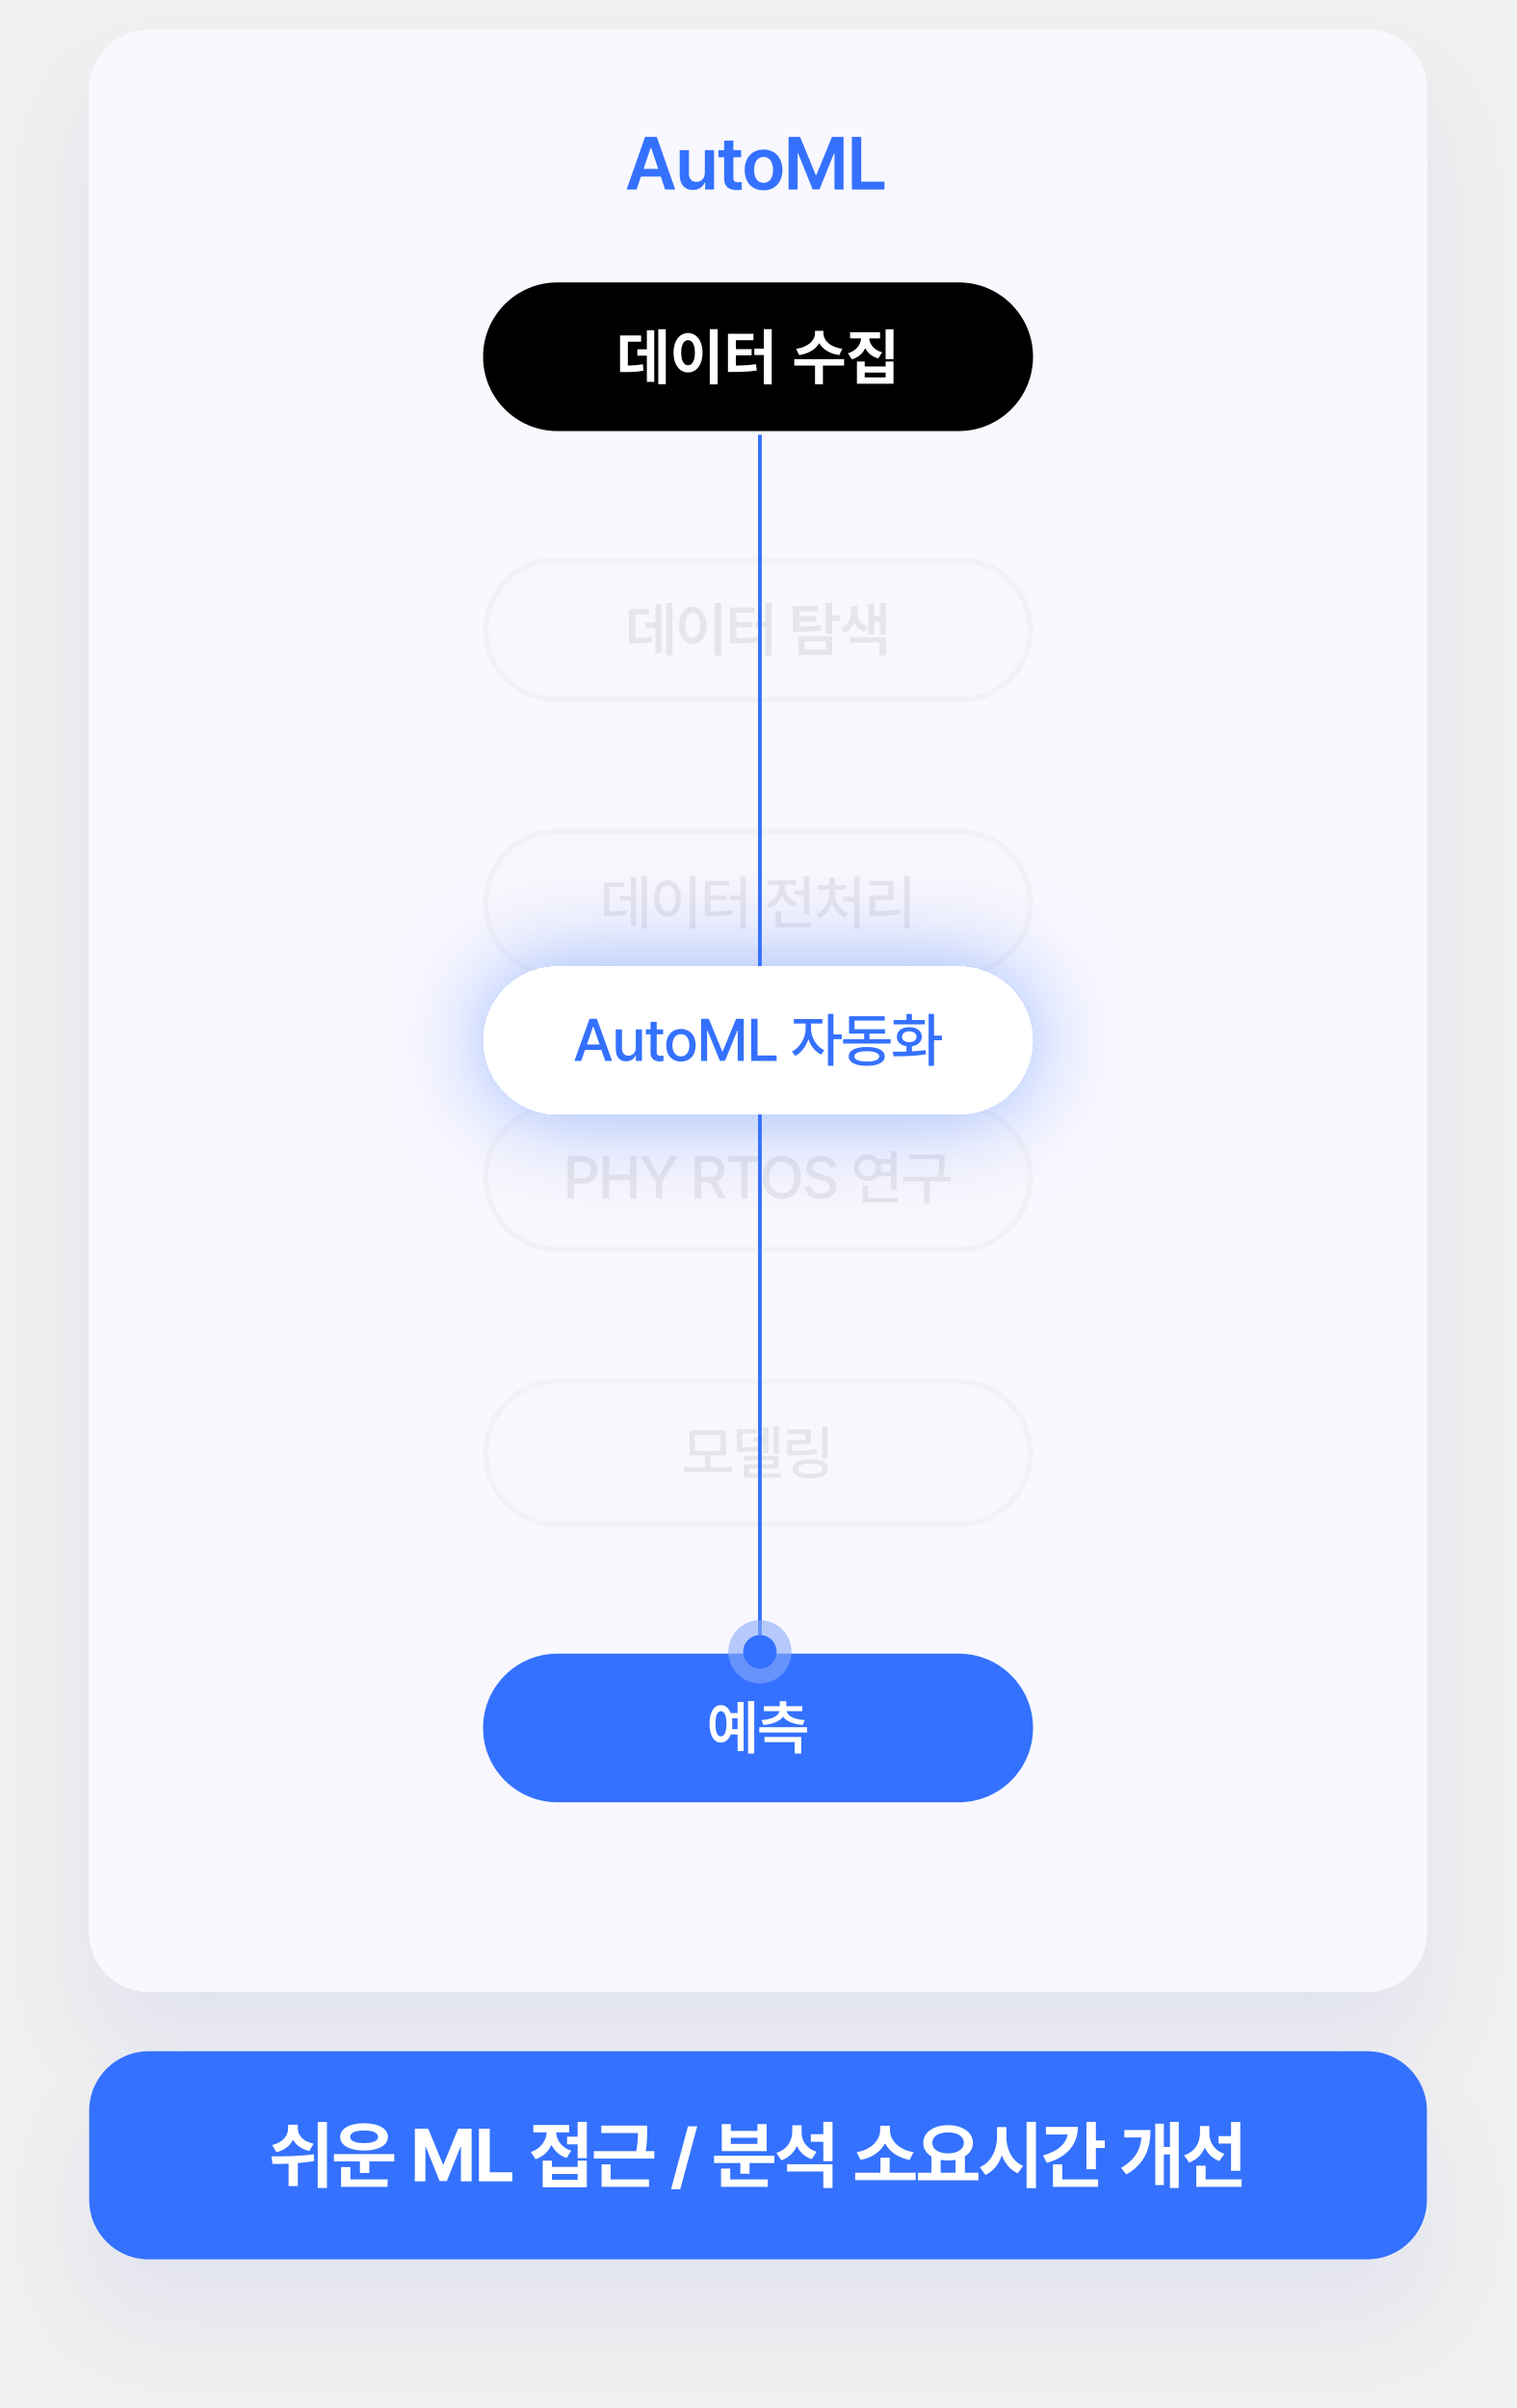
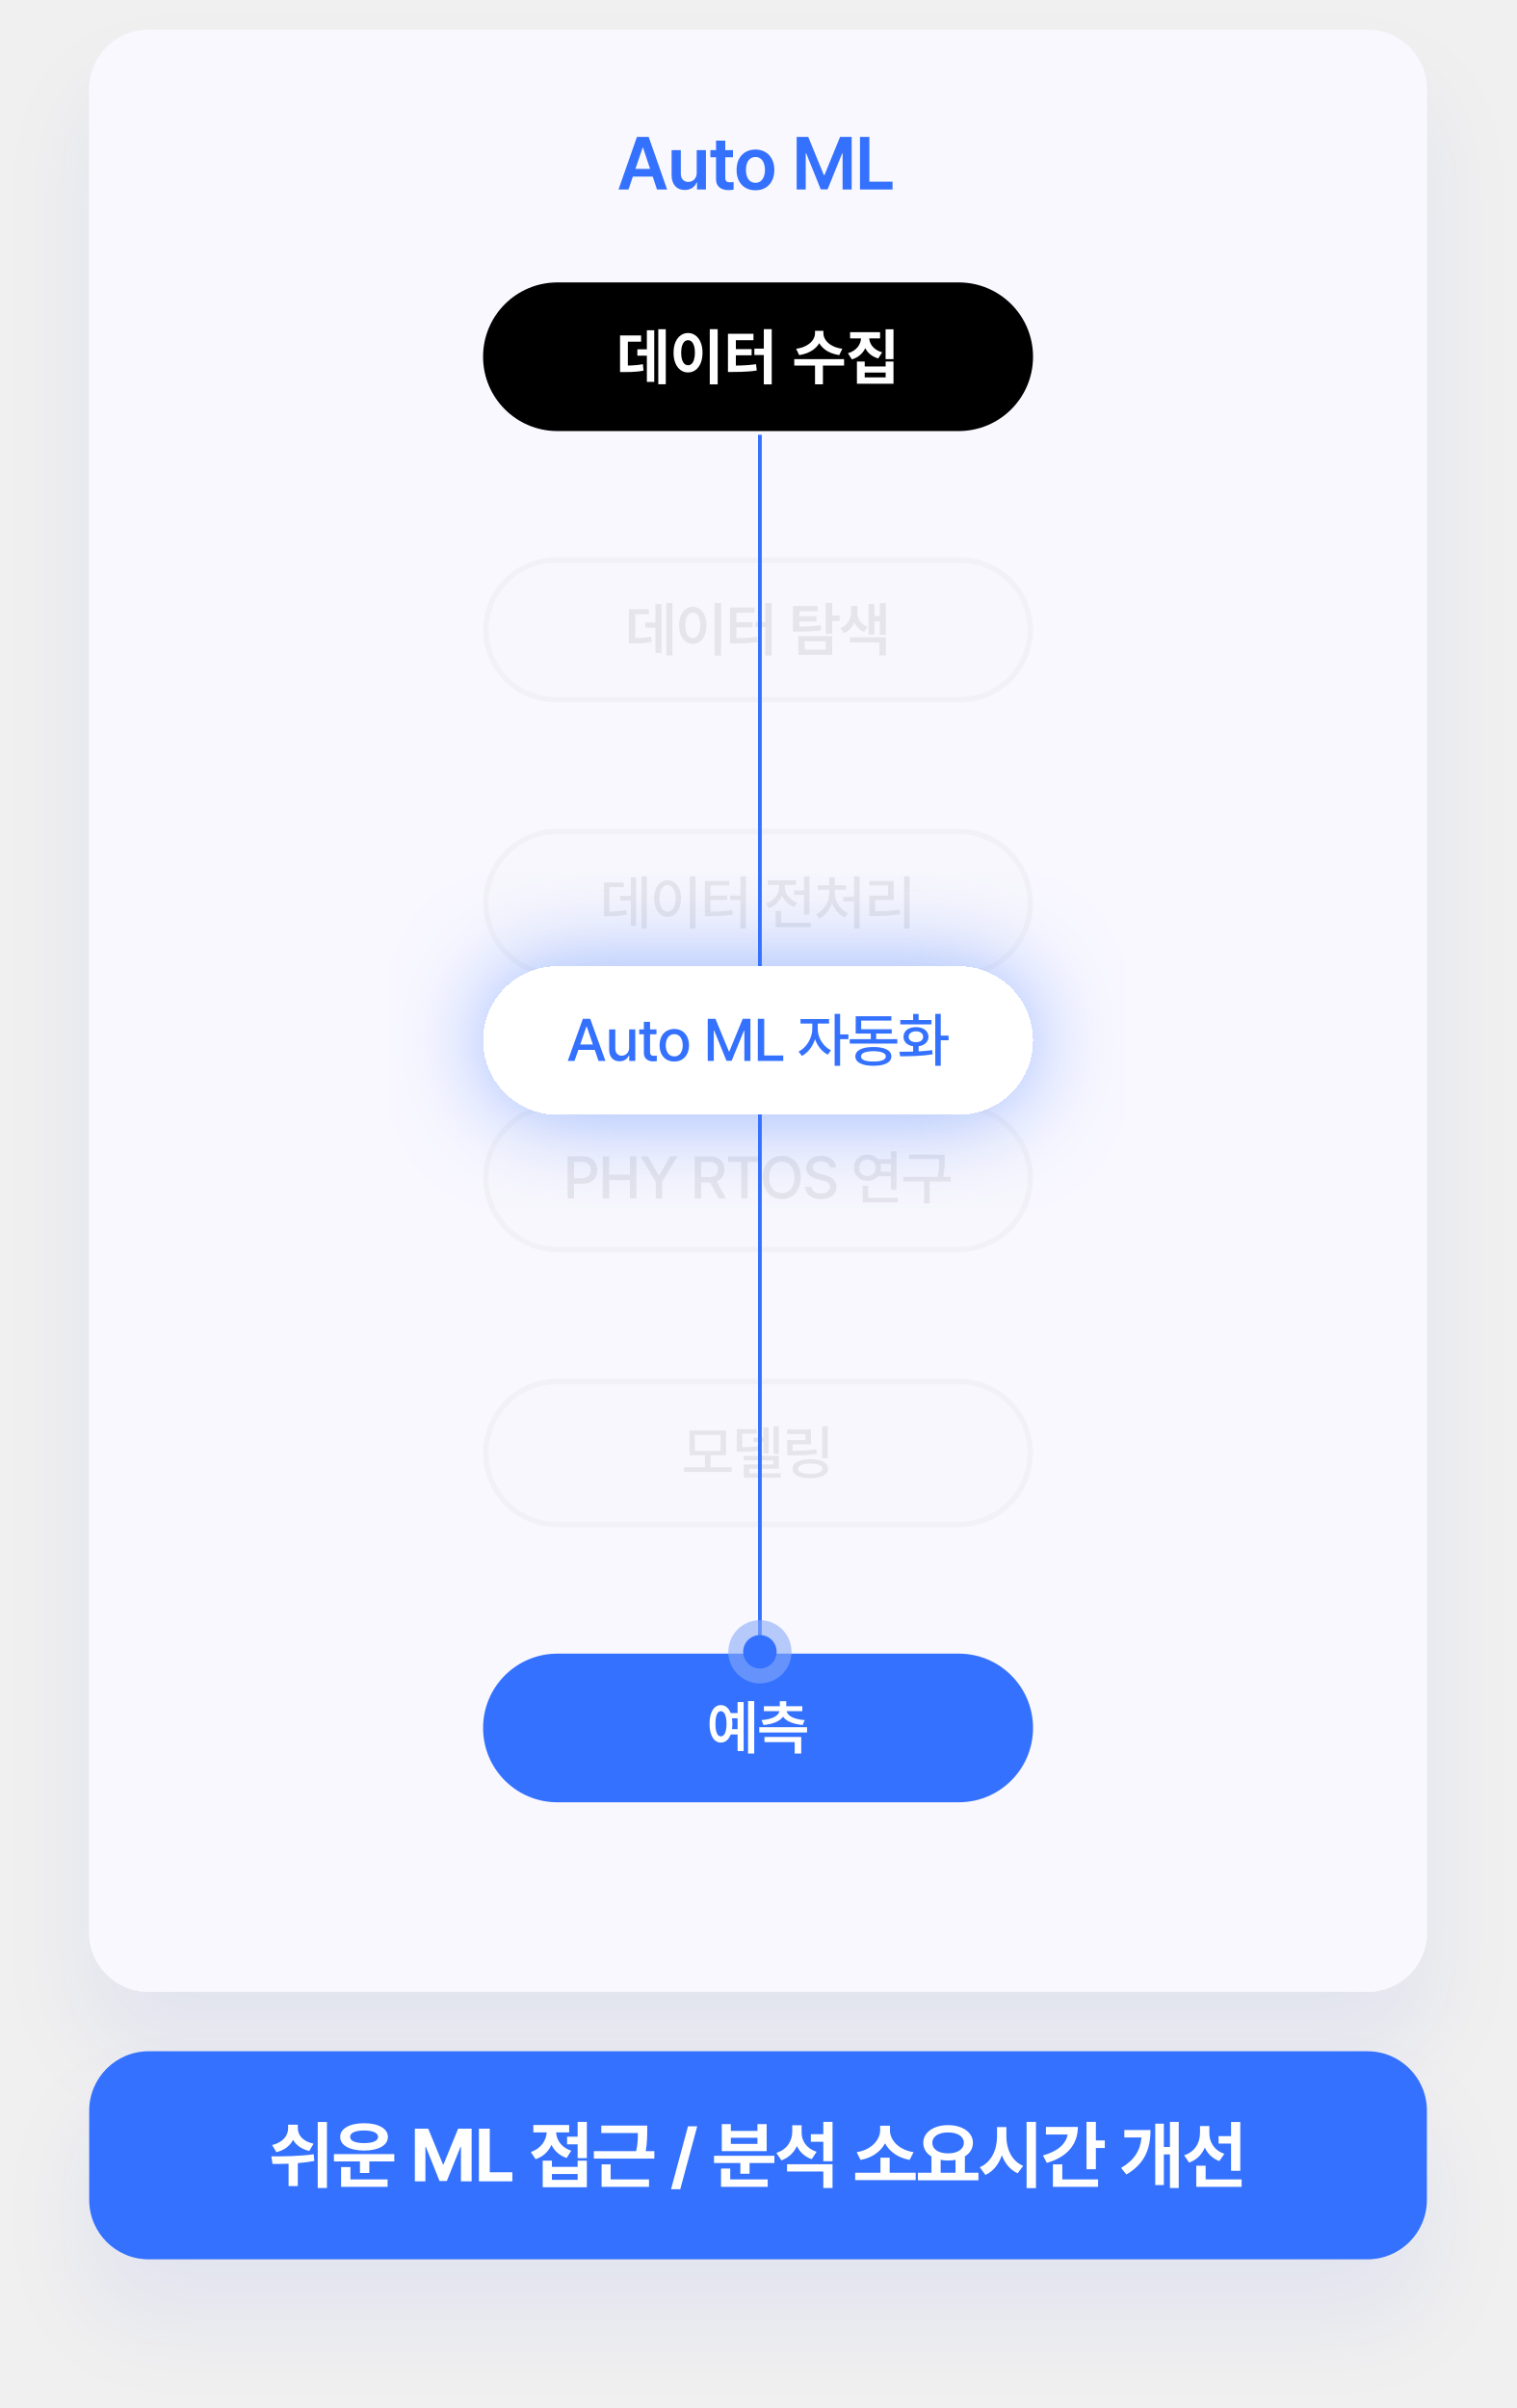
<svg xmlns="http://www.w3.org/2000/svg" width="408" height="648" viewBox="0 0 408 648" fill="none">
  <g filter="url(#filter0_d_410_12)">
    <rect x="24" y="8" width="360" height="528" rx="16" fill="#F9F8FF" />
-     <path d="M171.31 51H168.63L173.59 36.84H176.75L181.71 51H178.99L177.83 47.52H172.49L171.31 51ZM173.19 45.44H177.13L175.23 39.76H175.11L173.19 45.44ZM189.677 46.52V40.4H192.157V51H189.757V49.12H189.637C189.157 50.3 188.057 51.14 186.437 51.12C184.357 51.14 182.917 49.7 182.917 47.16V40.4H185.397V46.76C185.397 48.12 186.217 48.96 187.397 48.96C188.517 48.96 189.677 48.16 189.677 46.52ZM199.438 40.4V42.32H197.358V47.8C197.358 48.84 197.858 49.04 198.478 49.04C198.778 49.06 199.258 49.02 199.598 49V51.04C199.278 51.1 198.798 51.14 198.158 51.16C196.298 51.14 194.858 50.22 194.878 48.24V42.32H193.358V40.4H194.878V37.84H197.358V40.4H199.438ZM205.488 51.2C202.368 51.22 200.388 49.02 200.408 45.76C200.388 42.44 202.368 40.26 205.488 40.24C208.568 40.26 210.548 42.44 210.568 45.76C210.548 49.02 208.568 51.22 205.488 51.2ZM202.928 45.72C202.908 47.68 203.768 49.22 205.488 49.2C207.188 49.22 208.028 47.68 208.048 45.72C208.028 43.78 207.188 42.22 205.488 42.24C203.768 42.22 202.908 43.78 202.928 45.72ZM212.208 36.84H215.328L219.528 47.12H219.688L223.888 36.84H227.008V51H224.568V41.28H224.448L220.528 50.96H218.688L214.768 41.24H214.648V51H212.208V36.84ZM229.25 51V36.84H231.77V48.88H238.01V51H229.25Z" fill="#3471FF" />
+     <path d="M169.128 51H166.448L171.408 36.84H174.568L179.528 51H176.808L175.648 47.52H170.308L169.128 51ZM171.008 45.44H174.948L173.048 39.76H172.928L171.008 45.44ZM187.494 46.52V40.4H189.974V51H187.574V49.12H187.454C186.974 50.3 185.874 51.14 184.254 51.12C182.174 51.14 180.734 49.7 180.734 47.16V40.4H183.214V46.76C183.214 48.12 184.034 48.96 185.214 48.96C186.334 48.96 187.494 48.16 187.494 46.52ZM197.255 40.4V42.32H195.175V47.8C195.175 48.84 195.675 49.04 196.295 49.04C196.595 49.06 197.075 49.02 197.415 49V51.04C197.095 51.1 196.615 51.14 195.975 51.16C194.115 51.14 192.675 50.22 192.695 48.24V42.32H191.175V40.4H192.695V37.84H195.175V40.4H197.255ZM203.305 51.2C200.185 51.22 198.205 49.02 198.225 45.76C198.205 42.44 200.185 40.26 203.305 40.24C206.385 40.26 208.365 42.44 208.385 45.76C208.365 49.02 206.385 51.22 203.305 51.2ZM200.745 45.72C200.725 47.68 201.585 49.22 203.305 49.2C205.005 49.22 205.845 47.68 205.865 45.72C205.845 43.78 205.005 42.22 203.305 42.24C201.585 42.22 200.725 43.78 200.745 45.72ZM214.391 36.84H217.511L221.711 47.12H221.871L226.071 36.84H229.191V51H226.751V41.28H226.631L222.711 50.96H220.871L216.951 41.24H216.831V51H214.391V36.84ZM231.433 51V36.84H233.953V48.88H240.193V51H231.433Z" fill="#3471FF" />
    <g opacity="0.2">
      <rect x="130.75" y="150.75" width="146.5" height="37.5" rx="18.75" fill="#F5F5F5" />
      <rect x="130.75" y="150.75" width="146.5" height="37.5" rx="18.75" stroke="#D9D9D9" stroke-width="1.5" />
      <path d="M180.963 162.264V176.376H179.299V162.264H180.963ZM169.251 173.144V163.928H174.627V165.304H170.947V171.704C172.627 171.688 173.827 171.608 175.203 171.32L175.363 172.76C173.763 173.08 172.355 173.144 170.211 173.144H169.251ZM173.667 168.92V167.512H176.387V162.552H178.019V175.704H176.387V168.92H173.667ZM194.056 162.264V176.408H192.296V162.264H194.056ZM182.76 168.28C182.744 165.24 184.296 163.304 186.44 163.288C188.568 163.304 190.12 165.24 190.12 168.28C190.12 171.352 188.568 173.288 186.44 173.272C184.296 173.288 182.744 171.352 182.76 168.28ZM184.424 168.28C184.424 170.456 185.24 171.72 186.44 171.704C187.624 171.72 188.44 170.456 188.456 168.28C188.44 166.136 187.624 164.856 186.44 164.856C185.24 164.856 184.424 166.136 184.424 168.28ZM207.66 162.264V176.408H205.932V168.76H203.276V167.384H205.932V162.264H207.66ZM196.46 173.144V163.48H203.052V164.888H198.188V167.448H202.508V168.824H198.188V171.736C200.348 171.704 201.948 171.64 203.756 171.352L203.948 172.728C201.884 173.064 200.076 173.144 197.548 173.144H196.46ZM219.988 163.096V164.504H215.124V165.816H219.7V167.224H215.124V168.6C217.556 168.6 219.092 168.536 220.82 168.216L221.012 169.592C219.076 169.928 217.396 169.976 214.516 169.976H213.396V163.096H219.988ZM214.836 176.216V171.192H223.956V176.216H214.836ZM216.532 174.808H222.228V172.568H216.532V174.808ZM222.196 170.552V162.264H223.956V165.624H225.94V167.096H223.956V170.552H222.196ZM230.744 164.824C230.728 166.408 231.608 167.96 233.464 168.696L232.536 170.04C231.288 169.544 230.408 168.616 229.896 167.48C229.384 168.744 228.456 169.816 227.128 170.392L226.2 169.048C228.136 168.216 229.048 166.424 229.048 164.824V163.096H230.744V164.824ZM228.728 172.888V171.512H238.392V176.376H236.664V172.888H228.728ZM233.72 170.744V162.52H235.32V165.784H236.76V162.296H238.392V170.808H236.76V167.224H235.32V170.744H233.72Z" fill="#999999" />
    </g>
    <g opacity="0.2">
      <rect x="130.75" y="223.75" width="146.5" height="38.5" rx="19.25" fill="#F5F5F5" />
      <rect x="130.75" y="223.75" width="146.5" height="38.5" rx="19.25" stroke="#D9D9D9" stroke-width="1.5" />
      <path d="M174.066 235.828V249.812H172.626V235.828H174.066ZM162.546 246.548V237.492H167.858V238.708H163.986V245.3C165.826 245.284 167.042 245.204 168.498 244.884L168.626 246.132C167.026 246.468 165.65 246.532 163.474 246.548H162.546ZM166.898 242.324V241.108H169.778V236.116H171.186V249.14H169.778V242.324H166.898ZM187.159 235.828V249.844H185.655V235.828H187.159ZM176.023 241.78C176.023 238.788 177.543 236.884 179.639 236.884C181.735 236.884 183.271 238.788 183.255 241.78C183.271 244.804 181.735 246.708 179.639 246.708C177.543 246.708 176.023 244.804 176.023 241.78ZM177.463 241.78C177.463 244.004 178.359 245.38 179.639 245.364C180.935 245.38 181.831 244.004 181.815 241.78C181.831 239.588 180.935 238.212 179.639 238.196C178.359 238.212 177.463 239.588 177.463 241.78ZM200.731 235.828V249.844H199.259V242.196H196.475V241.012H199.259V235.828H200.731ZM189.691 246.548V237.076H196.251V238.292H191.195V241.012H195.643V242.196H191.195V245.332C193.547 245.316 195.163 245.236 197.019 244.916L197.179 246.132C195.147 246.452 193.387 246.532 190.779 246.548H189.691ZM217.825 235.828V246.1H216.353V240.82H213.665V239.636H216.353V235.828H217.825ZM206.145 243.156C208.321 242.436 209.649 240.596 209.665 238.676V238.132H206.625V236.916H214.177V238.132H211.169V238.676C211.153 240.42 212.417 242.164 214.529 242.868L213.761 244.052C212.193 243.508 211.041 242.388 210.433 240.996C209.825 242.548 208.593 243.78 206.913 244.372L206.145 243.156ZM208.737 249.524V245.172H210.209V248.34H218.177V249.524H208.737ZM231.333 235.828V249.844H229.861V242.58H226.981V241.364H229.861V235.828H231.333ZM219.653 246.004C221.781 245.028 223.157 242.628 223.173 240.34V239.412H220.037V238.228H223.173V236.116H224.645V238.228H227.685V239.412H224.645V240.34C224.629 242.548 226.053 244.804 228.197 245.748L227.365 246.9C225.765 246.196 224.533 244.724 223.909 242.98C223.301 244.836 222.085 246.404 220.485 247.156L219.653 246.004ZM244.777 235.828V249.844H243.305V235.828H244.777ZM233.929 238.292V237.076H240.489V242.196H235.497V245.268C237.769 245.252 239.753 245.156 242.089 244.756L242.217 246.004C239.737 246.404 237.625 246.5 235.145 246.484H233.961V241.012H238.985V238.292H233.929Z" fill="#999999" />
    </g>
    <g opacity="0.2">
      <rect x="130.75" y="297.75" width="146.5" height="38.5" rx="19.25" fill="#F5F5F5" />
      <rect x="130.75" y="297.75" width="146.5" height="38.5" rx="19.25" stroke="#D9D9D9" stroke-width="1.5" />
      <path d="M152.752 322.5V311.172H156.784C159.424 311.188 160.72 312.772 160.72 314.852C160.72 316.948 159.408 318.532 156.784 318.532H154.48V322.5H152.752ZM154.48 317.06H156.624C158.288 317.06 158.976 316.132 158.992 314.852C158.976 313.572 158.288 312.66 156.624 312.676H154.48V317.06ZM162.198 322.5V311.172H163.926V316.1H169.526V311.172H171.254V322.5H169.526V317.572H163.926V322.5H162.198ZM172.373 311.172H174.325L177.269 316.324H177.397L180.341 311.172H182.293L178.197 318.052V322.5H176.469V318.052L172.373 311.172ZM186.972 322.5V311.172H191.004C193.644 311.188 194.94 312.644 194.94 314.724C194.94 316.244 194.252 317.412 192.86 317.924L195.356 322.5H193.404L191.084 318.212H191.004H188.7V322.5H186.972ZM188.7 316.74H190.844C192.508 316.74 193.196 316.004 193.212 314.724C193.196 313.46 192.508 312.66 190.844 312.676H188.7V316.74ZM195.935 312.676V311.172H204.703V312.676H201.183V322.5H199.487V312.676H195.935ZM215.484 316.836C215.484 320.468 213.324 322.66 210.396 322.66C207.452 322.66 205.292 320.452 205.276 316.836C205.292 313.22 207.452 311.028 210.396 311.044C213.324 311.028 215.484 313.22 215.484 316.836ZM207.004 316.836C207.004 319.588 208.444 321.076 210.396 321.092C212.332 321.076 213.788 319.588 213.788 316.836C213.788 314.1 212.332 312.596 210.396 312.612C208.444 312.596 207.004 314.1 207.004 316.836ZM223.297 314.18C223.169 313.124 222.257 312.516 220.961 312.516C219.569 312.516 218.689 313.22 218.689 314.18C218.689 315.252 219.857 315.668 220.737 315.908L221.857 316.196C223.297 316.532 225.105 317.332 225.089 319.364C225.105 321.284 223.569 322.692 220.897 322.692C218.369 322.692 216.785 321.428 216.673 319.364H218.401C218.497 320.596 219.585 321.188 220.897 321.188C222.353 321.188 223.393 320.452 223.393 319.364C223.393 318.356 222.465 317.956 221.249 317.636L219.937 317.284C218.097 316.788 216.977 315.86 216.961 314.276C216.977 312.324 218.705 311.028 220.993 311.044C223.297 311.028 224.897 312.34 224.961 314.18H223.297ZM241.256 309.828V320.164H239.784V316.516H236.28C235.624 317.3 234.616 317.78 233.448 317.796C231.352 317.78 229.784 316.308 229.8 314.244C229.784 312.18 231.352 310.708 233.448 310.692C234.6 310.708 235.592 311.172 236.264 311.94H239.784V309.828H241.256ZM231.208 314.244C231.192 315.572 232.136 316.468 233.448 316.484C234.712 316.468 235.672 315.572 235.688 314.244C235.672 312.932 234.712 312.02 233.448 312.004C232.136 312.02 231.192 312.932 231.208 314.244ZM232.168 323.524V319.076H233.64V322.34H241.608V323.524H232.168ZM236.936 313.156C237.032 313.492 237.096 313.86 237.096 314.244C237.096 314.612 237.032 314.964 236.936 315.3H239.784V313.156H236.936ZM254.22 310.724V311.94C254.22 313.252 254.22 314.708 253.836 316.708H255.852V317.924H250.188V323.844H248.684V317.924H243.084V316.708H252.332C252.748 314.724 252.748 313.252 252.748 311.94V311.908H244.652V310.724H254.22Z" fill="#999999" />
    </g>
    <g opacity="0.2">
      <rect x="130.75" y="371.75" width="146.5" height="38.5" rx="19.25" fill="#F5F5F5" />
      <rect x="130.75" y="371.75" width="146.5" height="38.5" rx="19.25" stroke="#D9D9D9" stroke-width="1.5" />
      <path d="M196.922 394.836V396.084H184.09V394.836H189.722V391.604H185.562V384.948H195.386V391.604H191.194V394.836H196.922ZM187.002 390.452H193.914V386.132H187.002V390.452ZM209.598 383.828V391.252H208.19V383.828H209.598ZM198.27 390.644V384.596H203.646V385.78H199.742V389.46C201.534 389.444 202.782 389.396 204.254 389.108L204.318 390.324C202.702 390.612 201.342 390.66 199.166 390.644H198.27ZM200.158 397.652V394.1H208.158V392.98H200.158V391.796H209.598V395.22H201.63V396.468H210.078V397.652H200.158ZM202.782 388.02V386.868H205.438V384.116H206.846V391.156H205.438V388.02H202.782ZM222.722 383.828V392.404H221.25V383.828H222.722ZM211.81 385.908V384.692H218.242V388.66H213.282V390.42C215.746 390.42 217.538 390.324 219.682 390.004L219.874 391.22C217.57 391.572 215.666 391.636 213.026 391.636H211.842V387.54H216.77V385.908H211.81ZM213.282 395.252C213.282 393.62 215.074 392.676 218.05 392.692C221.01 392.676 222.818 393.62 222.818 395.252C222.818 396.868 221.01 397.812 218.05 397.812C215.074 397.812 213.282 396.868 213.282 395.252ZM214.754 395.252C214.754 396.132 215.97 396.628 218.05 396.628C220.114 396.628 221.33 396.132 221.346 395.252C221.33 394.356 220.114 393.86 218.05 393.844C215.97 393.86 214.754 394.356 214.754 395.252Z" fill="#999999" />
    </g>
    <line x1="204.5" y1="117" x2="204.5" y2="446" stroke="#3471FF" />
    <rect x="130" y="76" width="148" height="40" rx="20" fill="black" />
    <path d="M177.152 88.592H179.168V103.408H177.152V88.592ZM171.52 94H174.96V95.712H171.52V94ZM174.08 88.864H176.064V102.768H174.08V88.864ZM166.864 98.384H167.904C168.598 98.384 169.227 98.373 169.792 98.352C170.368 98.331 170.912 98.293 171.424 98.24C171.947 98.187 172.475 98.107 173.008 98L173.184 99.728C172.63 99.845 172.086 99.931 171.552 99.984C171.019 100.037 170.454 100.075 169.856 100.096C169.27 100.117 168.619 100.128 167.904 100.128H166.864V98.384ZM166.864 90.272H172.528V91.952H168.96V99.12H166.864V90.272ZM191.007 88.576H193.135V103.44H191.007V88.576ZM185.151 89.616C185.908 89.616 186.58 89.835 187.167 90.272C187.754 90.699 188.212 91.312 188.543 92.112C188.884 92.901 189.055 93.835 189.055 94.912C189.055 96 188.884 96.944 188.543 97.744C188.212 98.533 187.754 99.147 187.167 99.584C186.58 100.011 185.908 100.224 185.151 100.224C184.404 100.224 183.738 100.011 183.151 99.584C182.564 99.147 182.1 98.533 181.759 97.744C181.428 96.944 181.263 96 181.263 94.912C181.263 93.835 181.428 92.901 181.759 92.112C182.1 91.312 182.564 90.699 183.151 90.272C183.738 89.835 184.404 89.616 185.151 89.616ZM185.151 91.552C184.788 91.552 184.468 91.68 184.191 91.936C183.914 92.192 183.695 92.571 183.535 93.072C183.386 93.563 183.311 94.176 183.311 94.912C183.311 95.637 183.386 96.256 183.535 96.768C183.695 97.269 183.914 97.648 184.191 97.904C184.468 98.16 184.788 98.288 185.151 98.288C185.524 98.288 185.85 98.16 186.127 97.904C186.404 97.648 186.618 97.269 186.767 96.768C186.927 96.256 187.007 95.637 187.007 94.912C187.007 94.176 186.927 93.563 186.767 93.072C186.618 92.571 186.404 92.192 186.127 91.936C185.85 91.68 185.524 91.552 185.151 91.552ZM205.55 88.576H207.678V103.44H205.55V88.576ZM203.006 93.808H205.806V95.536H203.006V93.808ZM195.902 98.384H197.102C197.923 98.384 198.68 98.373 199.374 98.352C200.078 98.331 200.76 98.293 201.422 98.24C202.083 98.187 202.76 98.112 203.454 98.016L203.662 99.696C202.947 99.813 202.243 99.899 201.55 99.952C200.867 100.005 200.163 100.043 199.438 100.064C198.712 100.085 197.934 100.096 197.102 100.096H195.902V98.384ZM195.902 89.824H202.766V91.552H198.03V98.912H195.902V89.824ZM197.534 93.952H202.27V95.616H197.534V93.952ZM219.33 89.024H221.186V89.728C221.186 90.293 221.096 90.843 220.914 91.376C220.744 91.899 220.488 92.389 220.146 92.848C219.805 93.307 219.389 93.717 218.898 94.08C218.408 94.443 217.837 94.752 217.186 95.008C216.546 95.253 215.842 95.44 215.074 95.568L214.242 93.856C214.925 93.771 215.533 93.627 216.066 93.424C216.61 93.221 217.085 92.981 217.49 92.704C217.906 92.427 218.248 92.123 218.514 91.792C218.781 91.461 218.984 91.12 219.122 90.768C219.261 90.416 219.33 90.069 219.33 89.728V89.024ZM219.73 89.024H221.586V89.728C221.586 90.069 221.656 90.416 221.794 90.768C221.933 91.12 222.136 91.461 222.402 91.792C222.669 92.123 223.005 92.427 223.41 92.704C223.826 92.981 224.301 93.221 224.834 93.424C225.378 93.627 225.992 93.771 226.674 93.856L225.842 95.568C225.064 95.44 224.354 95.253 223.714 95.008C223.074 94.752 222.509 94.443 222.018 94.08C221.528 93.707 221.112 93.291 220.77 92.832C220.429 92.373 220.168 91.883 219.986 91.36C219.816 90.837 219.73 90.293 219.73 89.728V89.024ZM219.33 97.984H221.458V103.424H219.33V97.984ZM213.746 96.64H227.154V98.368H213.746V96.64ZM231.729 89.872H233.473V90.784C233.473 91.669 233.318 92.512 233.009 93.312C232.71 94.112 232.246 94.805 231.617 95.392C230.998 95.979 230.209 96.421 229.249 96.72L228.193 95.056C228.812 94.875 229.34 94.635 229.777 94.336C230.225 94.027 230.593 93.685 230.881 93.312C231.169 92.928 231.382 92.523 231.521 92.096C231.66 91.659 231.729 91.221 231.729 90.784V89.872ZM232.177 89.872H233.905V90.784C233.905 91.2 233.974 91.611 234.113 92.016C234.252 92.411 234.46 92.789 234.737 93.152C235.025 93.515 235.388 93.84 235.825 94.128C236.262 94.405 236.785 94.635 237.393 94.816L236.337 96.464C235.409 96.187 234.636 95.771 234.017 95.216C233.398 94.651 232.934 93.984 232.625 93.216C232.326 92.448 232.177 91.637 232.177 90.784V89.872ZM228.769 89.392H236.833V91.072H228.769V89.392ZM238.321 88.608H240.449V96.64H238.321V88.608ZM230.609 97.28H232.705V98.624H238.337V97.28H240.449V103.264H230.609V97.28ZM232.705 100.256V101.552H238.337V100.256H232.705Z" fill="white" />
    <rect x="130" y="445" width="148" height="40" rx="20" fill="#3471FF" />
    <path d="M202.972 457.764V471.876H201.308V457.764H202.972ZM190.94 463.876C190.94 460.772 192.14 458.836 193.98 458.852C195.18 458.836 196.108 459.62 196.636 460.996H198.492V458.02H200.124V471.204H198.492V466.756H196.636C196.124 468.148 195.18 468.932 193.98 468.932C192.14 468.932 190.94 466.996 190.94 463.876ZM192.54 463.876C192.524 466.084 193.068 467.268 193.98 467.268C194.924 467.268 195.5 466.084 195.516 463.876C195.5 461.668 194.924 460.468 193.98 460.484C193.068 460.468 192.524 461.668 192.54 463.876ZM196.988 462.404C197.052 462.852 197.084 463.348 197.084 463.876C197.084 464.388 197.052 464.868 196.988 465.316H198.492V462.404H196.988ZM217.184 464.804V466.212H204.32V464.804H217.184ZM204.928 462.884C207.872 462.676 209.536 461.7 209.744 460.484H205.568V459.14H209.856V457.796H211.584V459.14H215.904V460.484H211.696C211.904 461.7 213.568 462.676 216.544 462.884L216 464.196C213.472 463.988 211.6 463.204 210.736 461.972C209.84 463.204 207.968 463.988 205.472 464.196L204.928 462.884ZM205.728 468.804V467.428H215.616V471.876H213.856V468.804H205.728Z" fill="white" />
    <g filter="url(#filter1_d_410_12)">
      <rect x="130" y="260" width="148" height="40" rx="20" fill="white" shape-rendering="crispEdges" />
-       <path d="M156.404 285.5H154.58L158.644 274.172H160.628L164.724 285.5H162.868L161.844 282.524H157.428L156.404 285.5ZM157.94 281.084H161.348L159.7 276.252H159.604L157.94 281.084ZM171.09 281.98V277.02H172.754V285.5H171.122V284.028H171.026C170.642 284.94 169.778 285.612 168.498 285.596C166.866 285.612 165.714 284.508 165.714 282.396V277.02H167.378V282.204C167.378 283.356 168.082 284.092 169.106 284.092C170.018 284.092 171.09 283.42 171.09 281.98ZM178.456 277.02V278.332H176.728V283.004C176.712 283.964 177.192 284.124 177.72 284.124C177.976 284.14 178.344 284.108 178.552 284.092V285.532C178.344 285.58 177.992 285.612 177.528 285.628C176.216 285.612 175.048 284.892 175.064 283.356V278.332H173.816V277.02H175.064V274.972H176.728V277.02H178.456ZM183.252 285.66C180.852 285.676 179.284 283.916 179.284 281.308C179.284 278.652 180.852 276.908 183.252 276.892C185.636 276.908 187.204 278.652 187.22 281.308C187.204 283.916 185.636 285.676 183.252 285.66ZM180.948 281.308C180.964 282.908 181.7 284.284 183.252 284.284C184.788 284.284 185.524 282.908 185.524 281.308C185.524 279.676 184.788 278.284 183.252 278.3C181.7 278.284 180.964 279.676 180.948 281.308ZM188.664 274.172H190.744L194.36 282.94H194.488L198.072 274.172H200.152V285.5H198.52V277.34H198.424L195.096 285.468H193.72L190.392 277.308H190.296V285.5H188.664V274.172ZM202.14 285.5V274.172H203.868V284.028H208.988V285.5H202.14ZM218.272 276.956C218.256 279.164 219.712 281.628 221.824 282.62L220.992 283.804C219.408 283.052 218.176 281.468 217.536 279.644C216.896 281.644 215.584 283.356 213.984 284.156L213.12 282.972C215.232 281.964 216.784 279.324 216.8 276.956V275.452H213.632V274.236H221.312V275.452H218.272V276.956ZM222.816 286.812V272.828H224.288V278.364H226.528V279.644H224.288V286.812H222.816ZM239.684 279.644V280.828H226.884V279.644H232.548V278.14H228.484V273.468H238.084V274.652H229.956V276.956H238.18V278.14H233.988V279.644H239.684ZM228.388 284.284C228.404 282.652 230.228 281.74 233.252 281.756C236.276 281.74 238.084 282.652 238.084 284.284C238.084 285.9 236.276 286.812 233.252 286.812C230.228 286.812 228.404 285.9 228.388 284.284ZM229.924 284.284C229.892 285.18 231.124 285.676 233.252 285.66C235.38 285.676 236.596 285.18 236.612 284.284C236.596 283.404 235.38 282.892 233.252 282.876C231.124 282.892 229.892 283.404 229.924 284.284ZM251.368 272.828V278.684H253.48V279.932H251.368V286.812H249.896V272.828H251.368ZM240.232 283.036C241.336 283.036 242.616 283.02 243.944 282.988V281.548C242.36 281.324 241.336 280.364 241.352 279.004C241.336 277.436 242.696 276.396 244.712 276.412C246.68 276.396 248.056 277.436 248.072 279.004C248.056 280.38 247 281.34 245.416 281.548V282.924C246.648 282.86 247.896 282.748 249.064 282.588L249.192 283.708C246.152 284.22 242.872 284.252 240.456 284.252L240.232 283.036ZM240.488 275.676V274.492H243.944V272.86H245.416V274.492H248.872V275.676H240.488ZM242.728 279.004C242.744 279.9 243.528 280.46 244.712 280.444C245.864 280.46 246.648 279.9 246.632 279.004C246.648 278.124 245.864 277.548 244.712 277.532C243.528 277.548 242.744 278.124 242.728 279.004Z" fill="#3471FF" />
+       <path d="M154.61 285.5H152.786L156.85 274.172H158.834L162.93 285.5H161.074L160.05 282.524H155.634L154.61 285.5ZM156.146 281.084H159.554L157.906 276.252H157.81L156.146 281.084ZM169.297 281.98V277.02H170.961V285.5H169.329V284.028H169.233C168.849 284.94 167.985 285.612 166.705 285.596C165.073 285.612 163.921 284.508 163.921 282.396V277.02H165.585V282.204C165.585 283.356 166.289 284.092 167.313 284.092C168.225 284.092 169.297 283.42 169.297 281.98ZM176.663 277.02V278.332H174.935V283.004C174.919 283.964 175.399 284.124 175.927 284.124C176.183 284.14 176.551 284.108 176.759 284.092V285.532C176.551 285.58 176.199 285.612 175.735 285.628C174.423 285.612 173.255 284.892 173.271 283.356V278.332H172.023V277.02H173.271V274.972H174.935V277.02H176.663ZM181.459 285.66C179.059 285.676 177.491 283.916 177.491 281.308C177.491 278.652 179.059 276.908 181.459 276.892C183.843 276.908 185.411 278.652 185.427 281.308C185.411 283.916 183.843 285.676 181.459 285.66ZM179.155 281.308C179.171 282.908 179.907 284.284 181.459 284.284C182.995 284.284 183.731 282.908 183.731 281.308C183.731 279.676 182.995 278.284 181.459 278.3C179.907 278.284 179.171 279.676 179.155 281.308ZM190.457 274.172H192.537L196.153 282.94H196.281L199.865 274.172H201.945V285.5H200.313V277.34H200.217L196.889 285.468H195.513L192.185 277.308H192.089V285.5H190.457V274.172ZM203.934 285.5V274.172H205.662V284.028H210.782V285.5H203.934ZM220.065 276.956C220.049 279.164 221.505 281.628 223.617 282.62L222.785 283.804C221.201 283.052 219.969 281.468 219.329 279.644C218.689 281.644 217.377 283.356 215.777 284.156L214.913 282.972C217.025 281.964 218.577 279.324 218.593 276.956V275.452H215.425V274.236H223.105V275.452H220.065V276.956ZM224.609 286.812V272.828H226.081V278.364H228.321V279.644H226.081V286.812H224.609ZM241.477 279.644V280.828H228.677V279.644H234.341V278.14H230.277V273.468H239.877V274.652H231.749V276.956H239.973V278.14H235.781V279.644H241.477ZM230.181 284.284C230.197 282.652 232.021 281.74 235.045 281.756C238.069 281.74 239.877 282.652 239.877 284.284C239.877 285.9 238.069 286.812 235.045 286.812C232.021 286.812 230.197 285.9 230.181 284.284ZM231.717 284.284C231.685 285.18 232.917 285.676 235.045 285.66C237.173 285.676 238.389 285.18 238.405 284.284C238.389 283.404 237.173 282.892 235.045 282.876C232.917 282.892 231.685 283.404 231.717 284.284ZM253.161 272.828V278.684H255.273V279.932H253.161V286.812H251.689V272.828H253.161ZM242.025 283.036C243.129 283.036 244.409 283.02 245.737 282.988V281.548C244.153 281.324 243.129 280.364 243.145 279.004C243.129 277.436 244.489 276.396 246.505 276.412C248.473 276.396 249.849 277.436 249.865 279.004C249.849 280.38 248.793 281.34 247.209 281.548V282.924C248.441 282.86 249.689 282.748 250.857 282.588L250.985 283.708C247.945 284.22 244.665 284.252 242.249 284.252L242.025 283.036ZM242.281 275.676V274.492H245.737V272.86H247.209V274.492H250.665V275.676H242.281ZM244.521 279.004C244.537 279.9 245.321 280.46 246.505 280.444C247.657 280.46 248.441 279.9 248.425 279.004C248.441 278.124 247.657 277.548 246.505 277.532C245.321 277.548 244.537 278.124 244.521 279.004Z" fill="#3471FF" />
    </g>
    <circle cx="204.5" cy="444.5" r="8.5" transform="rotate(180 204.5 444.5)" fill="#88AAF9" fill-opacity="0.6" />
    <circle cx="204.5" cy="444.5" r="4.5" transform="rotate(180 204.5 444.5)" fill="#3471FF" />
  </g>
  <g filter="url(#filter2_d_410_12)">
    <rect x="24" y="552" width="360" height="56" rx="16" fill="#3471FF" />
    <path d="M80.143 572.68C80.143 574.54 81.423 576.24 84.383 576.88L83.223 578.84C81.123 578.32 79.663 577.26 78.863 575.84C78.063 577.42 76.563 578.62 74.383 579.16L73.223 577.24C76.223 576.52 77.543 574.64 77.543 572.68V571.76H80.143V572.68ZM73.023 580.28C76.223 580.3 80.643 580.26 84.423 579.72L84.583 581.52C83.123 581.8 81.623 581.98 80.143 582.1V588.28H77.663V582.26C76.103 582.32 74.643 582.32 73.343 582.32L73.023 580.28ZM85.503 588.8V571.04H87.983V588.8H85.503ZM106.108 579.68V581.64H99.388V584.76H96.868V581.64H89.868V579.68H106.108ZM91.548 575.04C91.528 572.8 94.108 571.38 97.988 571.36C101.828 571.38 104.388 572.8 104.388 575.04C104.388 577.32 101.828 578.72 97.988 578.72C94.108 578.72 91.528 577.32 91.548 575.04ZM91.788 588.48V583.16H94.308V586.48H104.308V588.48H91.788ZM94.228 575.04C94.208 576.14 95.688 576.72 97.988 576.72C100.268 576.72 101.728 576.14 101.748 575.04C101.728 573.92 100.268 573.32 97.988 573.32C95.688 573.32 94.208 573.92 94.228 575.04ZM111.643 572.84H115.243L119.203 582.44H119.363L123.283 572.84H126.923V587H124.043V577.72H123.923L120.243 586.92H118.283L114.603 577.72H114.483V587H111.643V572.84ZM128.879 587V572.84H131.799V584.56H137.879V587H128.879ZM157.927 571V580.76H155.447V577.04H152.607V575H155.447V571H157.927ZM142.847 579.12C145.647 578.16 146.987 576 147.127 573.84H143.527V571.84H153.167V573.84H149.647C149.767 575.84 151.027 577.9 153.727 578.76L152.487 580.72C150.527 580.06 149.167 578.78 148.407 577.18C147.627 578.94 146.207 580.36 144.127 581.04L142.847 579.12ZM146.047 588.6V581.44H148.527V583.12H155.447V581.44H157.927V588.6H146.047ZM148.527 586.6H155.447V585.04H148.527V586.6ZM174.172 572V573.52C174.152 575.02 174.152 576.72 173.772 578.88H176.092V580.88H159.812V578.88H171.212C171.632 576.88 171.672 575.4 171.652 574H161.812V572H174.172ZM161.892 588.48V582.44H164.332V586.48H174.652V588.48H161.892ZM187.626 572.2L183.066 589.12H180.586L185.146 572.2H187.626ZM208.397 580.12V582.08H201.717V584.96H199.237V582.08H192.157V580.12H208.397ZM194.037 588.48V583.56H196.517V586.48H206.597V588.48H194.037ZM194.237 578.88V571.6H196.677V573.44H203.837V571.6H206.317V578.88H194.237ZM196.677 576.92H203.837V575.28H196.677V576.92ZM215.722 573.8C215.702 576.02 216.942 578.16 219.762 579.04L218.442 581.04C216.522 580.38 215.202 579.1 214.462 577.5C213.662 579.24 212.282 580.64 210.282 581.36L208.922 579.36C211.902 578.4 213.182 576.08 213.202 573.64V571.92H215.722V573.8ZM211.802 584.36V582.4H224.042V588.8H221.562V584.36H211.802ZM218.202 576.36V574.32H221.562V571H224.042V581.6H221.562V576.36H218.202ZM246.417 584.68V586.68H230.137V584.68H236.937V580.64H239.417V584.68H246.417ZM230.537 579.16C234.557 578.52 236.817 575.82 236.857 573.32V572.04H239.497V573.32C239.497 575.84 241.777 578.52 245.857 579.16L244.777 581.24C241.657 580.66 239.337 578.98 238.177 576.78C236.997 578.98 234.697 580.68 231.577 581.24L230.537 579.16ZM263.302 584.68V586.72H247.022V584.68H250.662V580.32C249.282 579.48 248.462 578.22 248.462 576.64C248.462 573.8 251.282 571.88 255.142 571.88C258.982 571.88 261.822 573.8 261.822 576.64C261.822 578.2 261.002 579.46 259.662 580.28V584.68H263.302ZM250.902 576.64C250.922 578.4 252.582 579.48 255.142 579.48C257.642 579.48 259.362 578.4 259.382 576.64C259.362 574.88 257.642 573.84 255.142 573.84C252.582 573.84 250.922 574.88 250.902 576.64ZM253.142 584.68H257.142V581.22C256.522 581.34 255.842 581.4 255.142 581.4C254.442 581.4 253.762 581.34 253.142 581.22V584.68ZM270.827 575.04C270.827 578.32 272.307 581.58 275.347 582.84L273.867 584.84C271.827 583.92 270.407 582.16 269.607 579.96C268.807 582.36 267.347 584.3 265.187 585.28L263.667 583.2C266.787 581.9 268.287 578.5 268.307 575.04V572.4H270.827V575.04ZM276.267 588.84V571H278.787V588.84H276.267ZM294.912 571V576H297.312V578.04H294.912V583.76H292.392V571H294.912ZM280.672 580.04C284.652 578.94 286.892 576.9 287.312 574.4H281.472V572.36H290.072C290.052 577.16 287.052 580.52 281.712 582.04L280.672 580.04ZM283.352 588.48V582.44H285.872V586.48H295.512V588.48H283.352ZM317.207 571V588.8H314.847V579.76H313.207V588H310.887V571.48H313.207V577.76H314.847V571H317.207ZM301.687 583.4C305.307 581.28 306.867 578.68 307.187 575.2H302.567V573.2H309.607C309.607 578.18 308.127 582.24 303.127 585.16L301.687 583.4ZM325.452 574.08C325.432 576.36 326.672 578.66 329.492 579.6L328.132 581.56C326.272 580.86 324.972 579.56 324.232 577.9C323.452 579.76 322.072 581.22 320.012 581.96L318.652 580C321.632 579.04 322.912 576.6 322.932 574.04V572.12H325.452V574.08ZM321.932 588.48V582.8H324.452V586.48H334.132V588.48H321.932ZM327.932 576.84V574.84H331.292V571.04H333.772V584.16H331.292V576.84H327.932Z" fill="white" />
  </g>
  <defs>
    <filter id="filter0_d_410_12" x="0" y="0" width="408" height="576" filterUnits="userSpaceOnUse" color-interpolation-filters="sRGB">
      <feFlood flood-opacity="0" result="BackgroundImageFix" />
      <feColorMatrix in="SourceAlpha" type="matrix" values="0 0 0 0 0 0 0 0 0 0 0 0 0 0 0 0 0 0 127 0" result="hardAlpha" />
      <feOffset dy="16" />
      <feGaussianBlur stdDeviation="12" />
      <feComposite in2="hardAlpha" operator="out" />
      <feColorMatrix type="matrix" values="0 0 0 0 0.007 0 0 0 0 0.116 0 0 0 0 0.827 0 0 0 0.06 0" />
      <feBlend mode="normal" in2="BackgroundImageFix" result="effect1_dropShadow_410_12" />
      <feBlend mode="normal" in="SourceGraphic" in2="effect1_dropShadow_410_12" result="shape" />
    </filter>
    <filter id="filter1_d_410_12" x="105" y="235" width="198" height="90" filterUnits="userSpaceOnUse" color-interpolation-filters="sRGB">
      <feFlood flood-opacity="0" result="BackgroundImageFix" />
      <feColorMatrix in="SourceAlpha" type="matrix" values="0 0 0 0 0 0 0 0 0 0 0 0 0 0 0 0 0 0 127 0" result="hardAlpha" />
      <feOffset />
      <feGaussianBlur stdDeviation="12.5" />
      <feComposite in2="hardAlpha" operator="out" />
      <feColorMatrix type="matrix" values="0 0 0 0 0.204 0 0 0 0 0.443 0 0 0 0 1 0 0 0 0.5 0" />
      <feBlend mode="normal" in2="BackgroundImageFix" result="effect1_dropShadow_410_12" />
      <feBlend mode="normal" in="BackgroundImageFix" in2="effect1_dropShadow_410_12" result="BackgroundImageFix" />
      <feBlend mode="normal" in="SourceGraphic" in2="BackgroundImageFix" result="shape" />
    </filter>
    <filter id="filter2_d_410_12" x="0" y="544" width="408" height="104" filterUnits="userSpaceOnUse" color-interpolation-filters="sRGB">
      <feFlood flood-opacity="0" result="BackgroundImageFix" />
      <feColorMatrix in="SourceAlpha" type="matrix" values="0 0 0 0 0 0 0 0 0 0 0 0 0 0 0 0 0 0 127 0" result="hardAlpha" />
      <feOffset dy="16" />
      <feGaussianBlur stdDeviation="12" />
      <feComposite in2="hardAlpha" operator="out" />
      <feColorMatrix type="matrix" values="0 0 0 0 0.007 0 0 0 0 0.116 0 0 0 0 0.827 0 0 0 0.06 0" />
      <feBlend mode="normal" in2="BackgroundImageFix" result="effect1_dropShadow_410_12" />
      <feBlend mode="normal" in="SourceGraphic" in2="effect1_dropShadow_410_12" result="shape" />
    </filter>
  </defs>
</svg>
